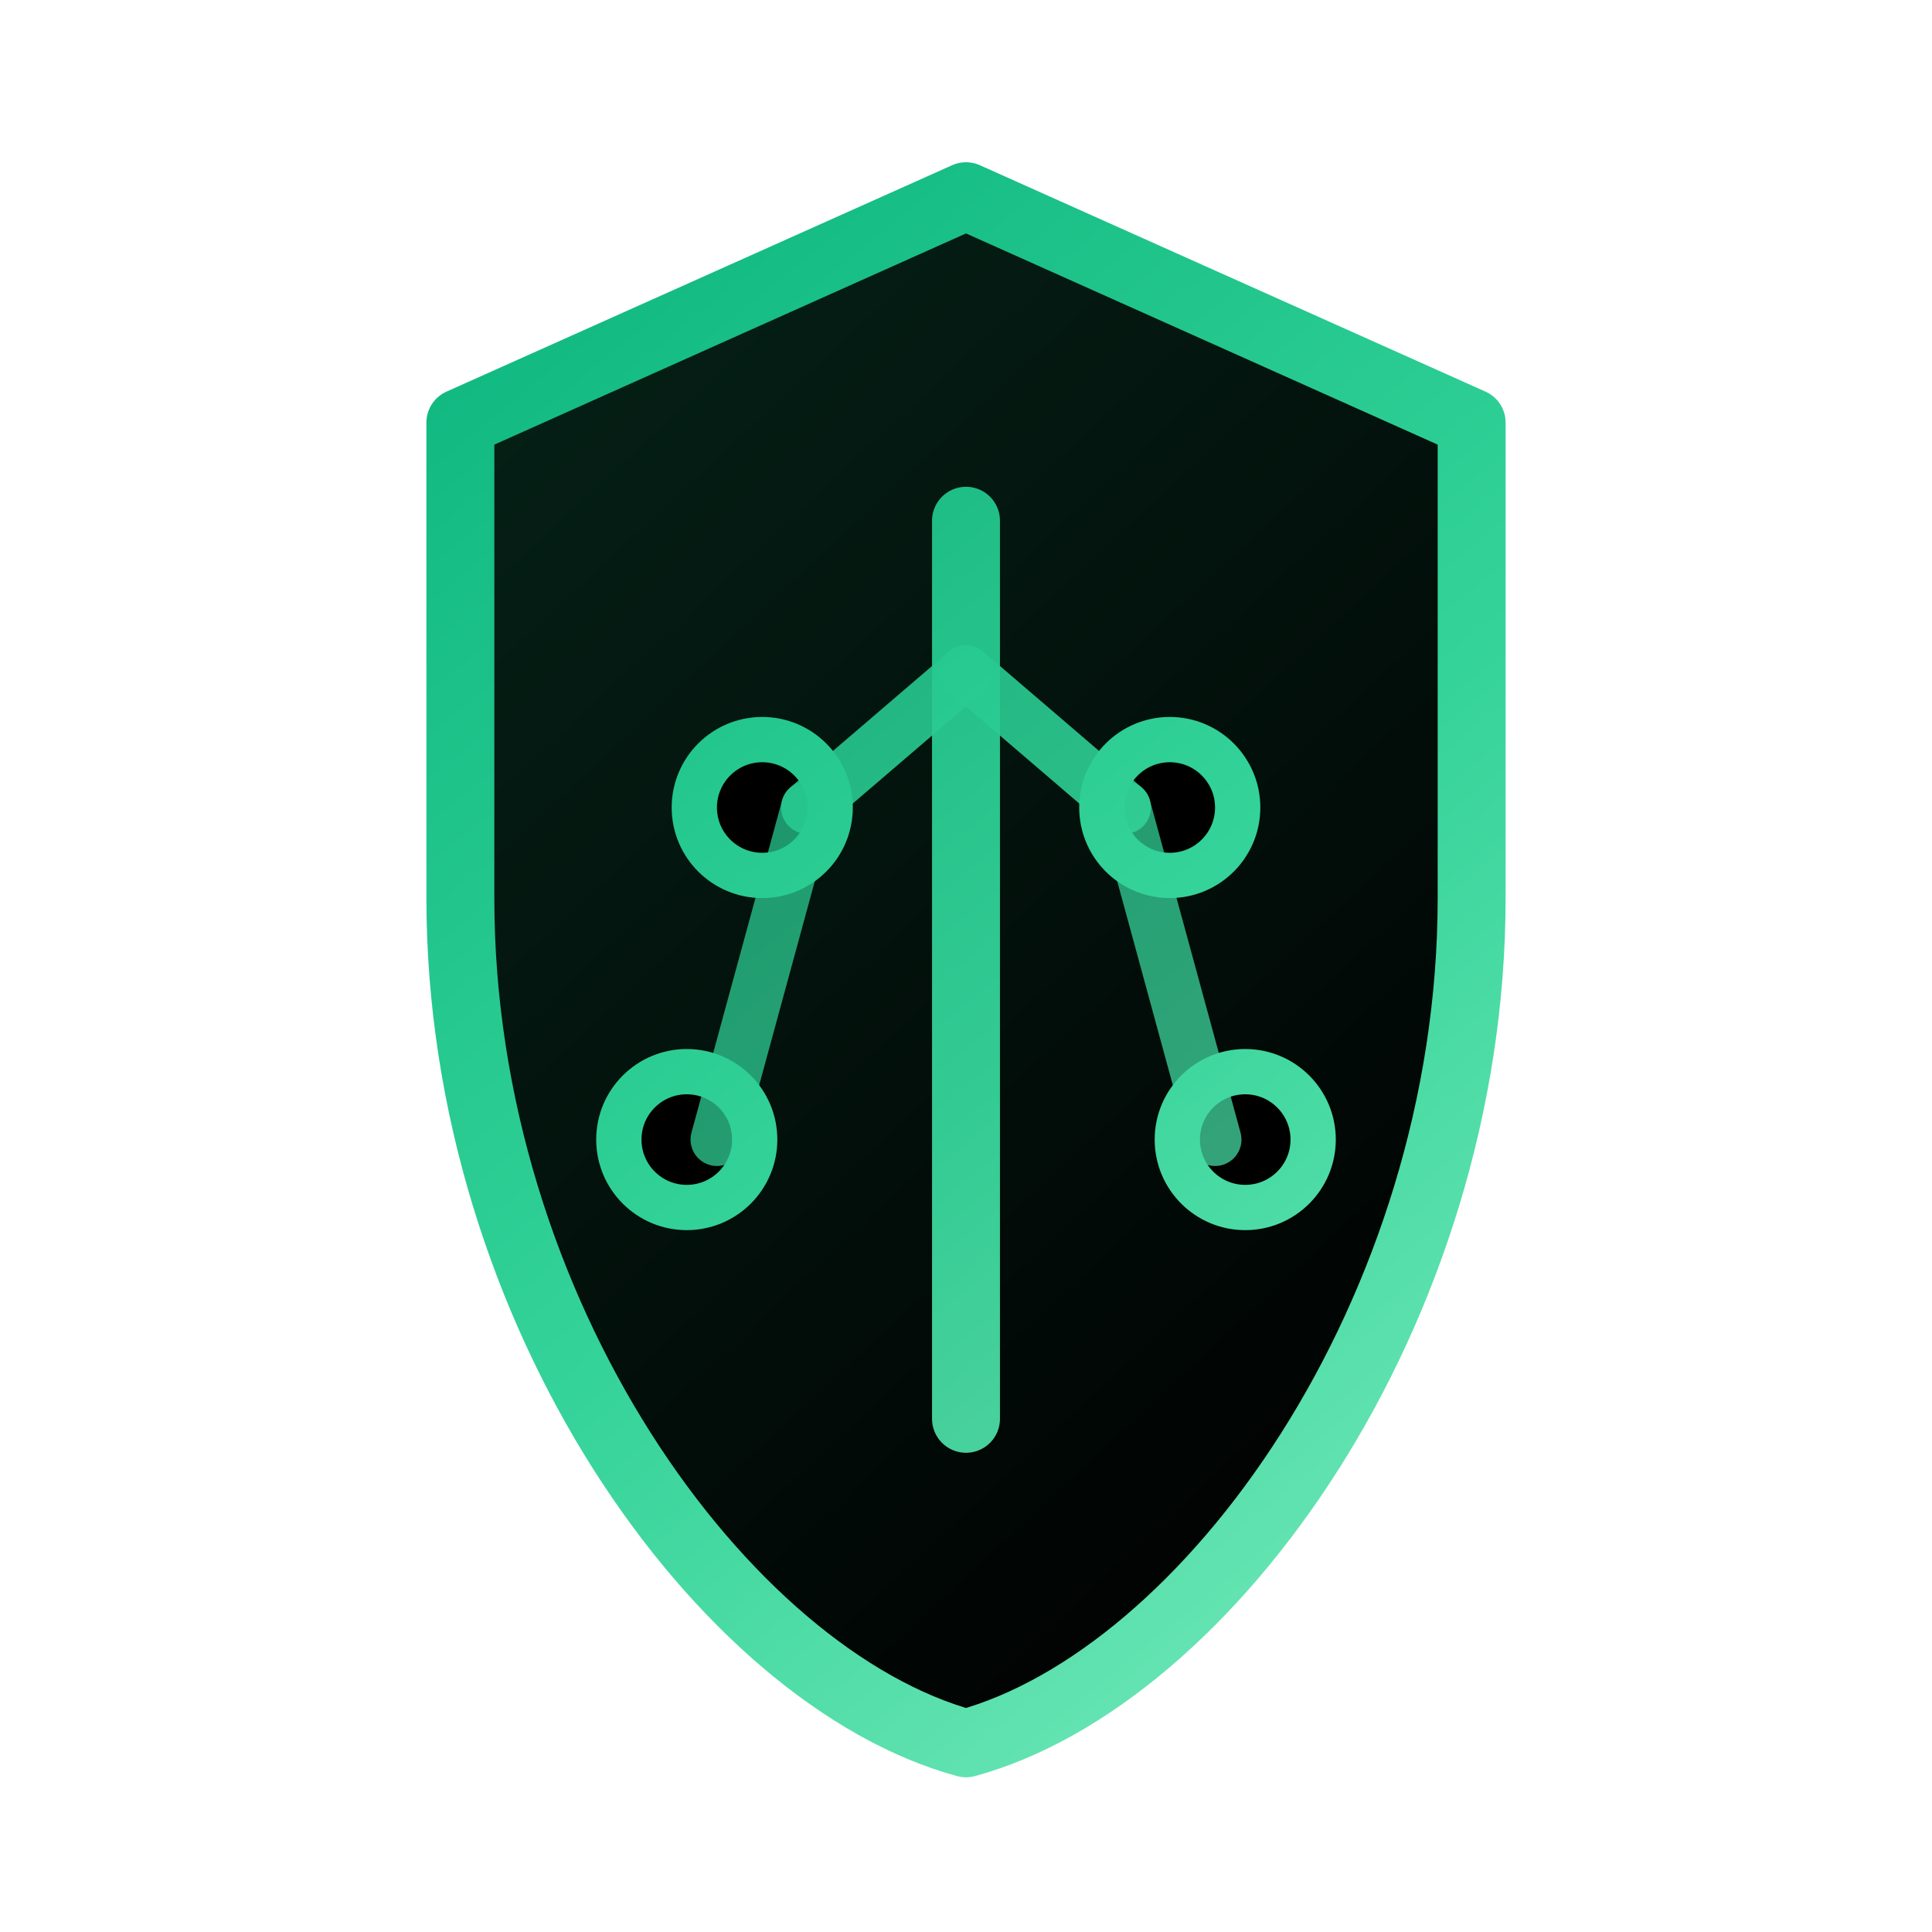
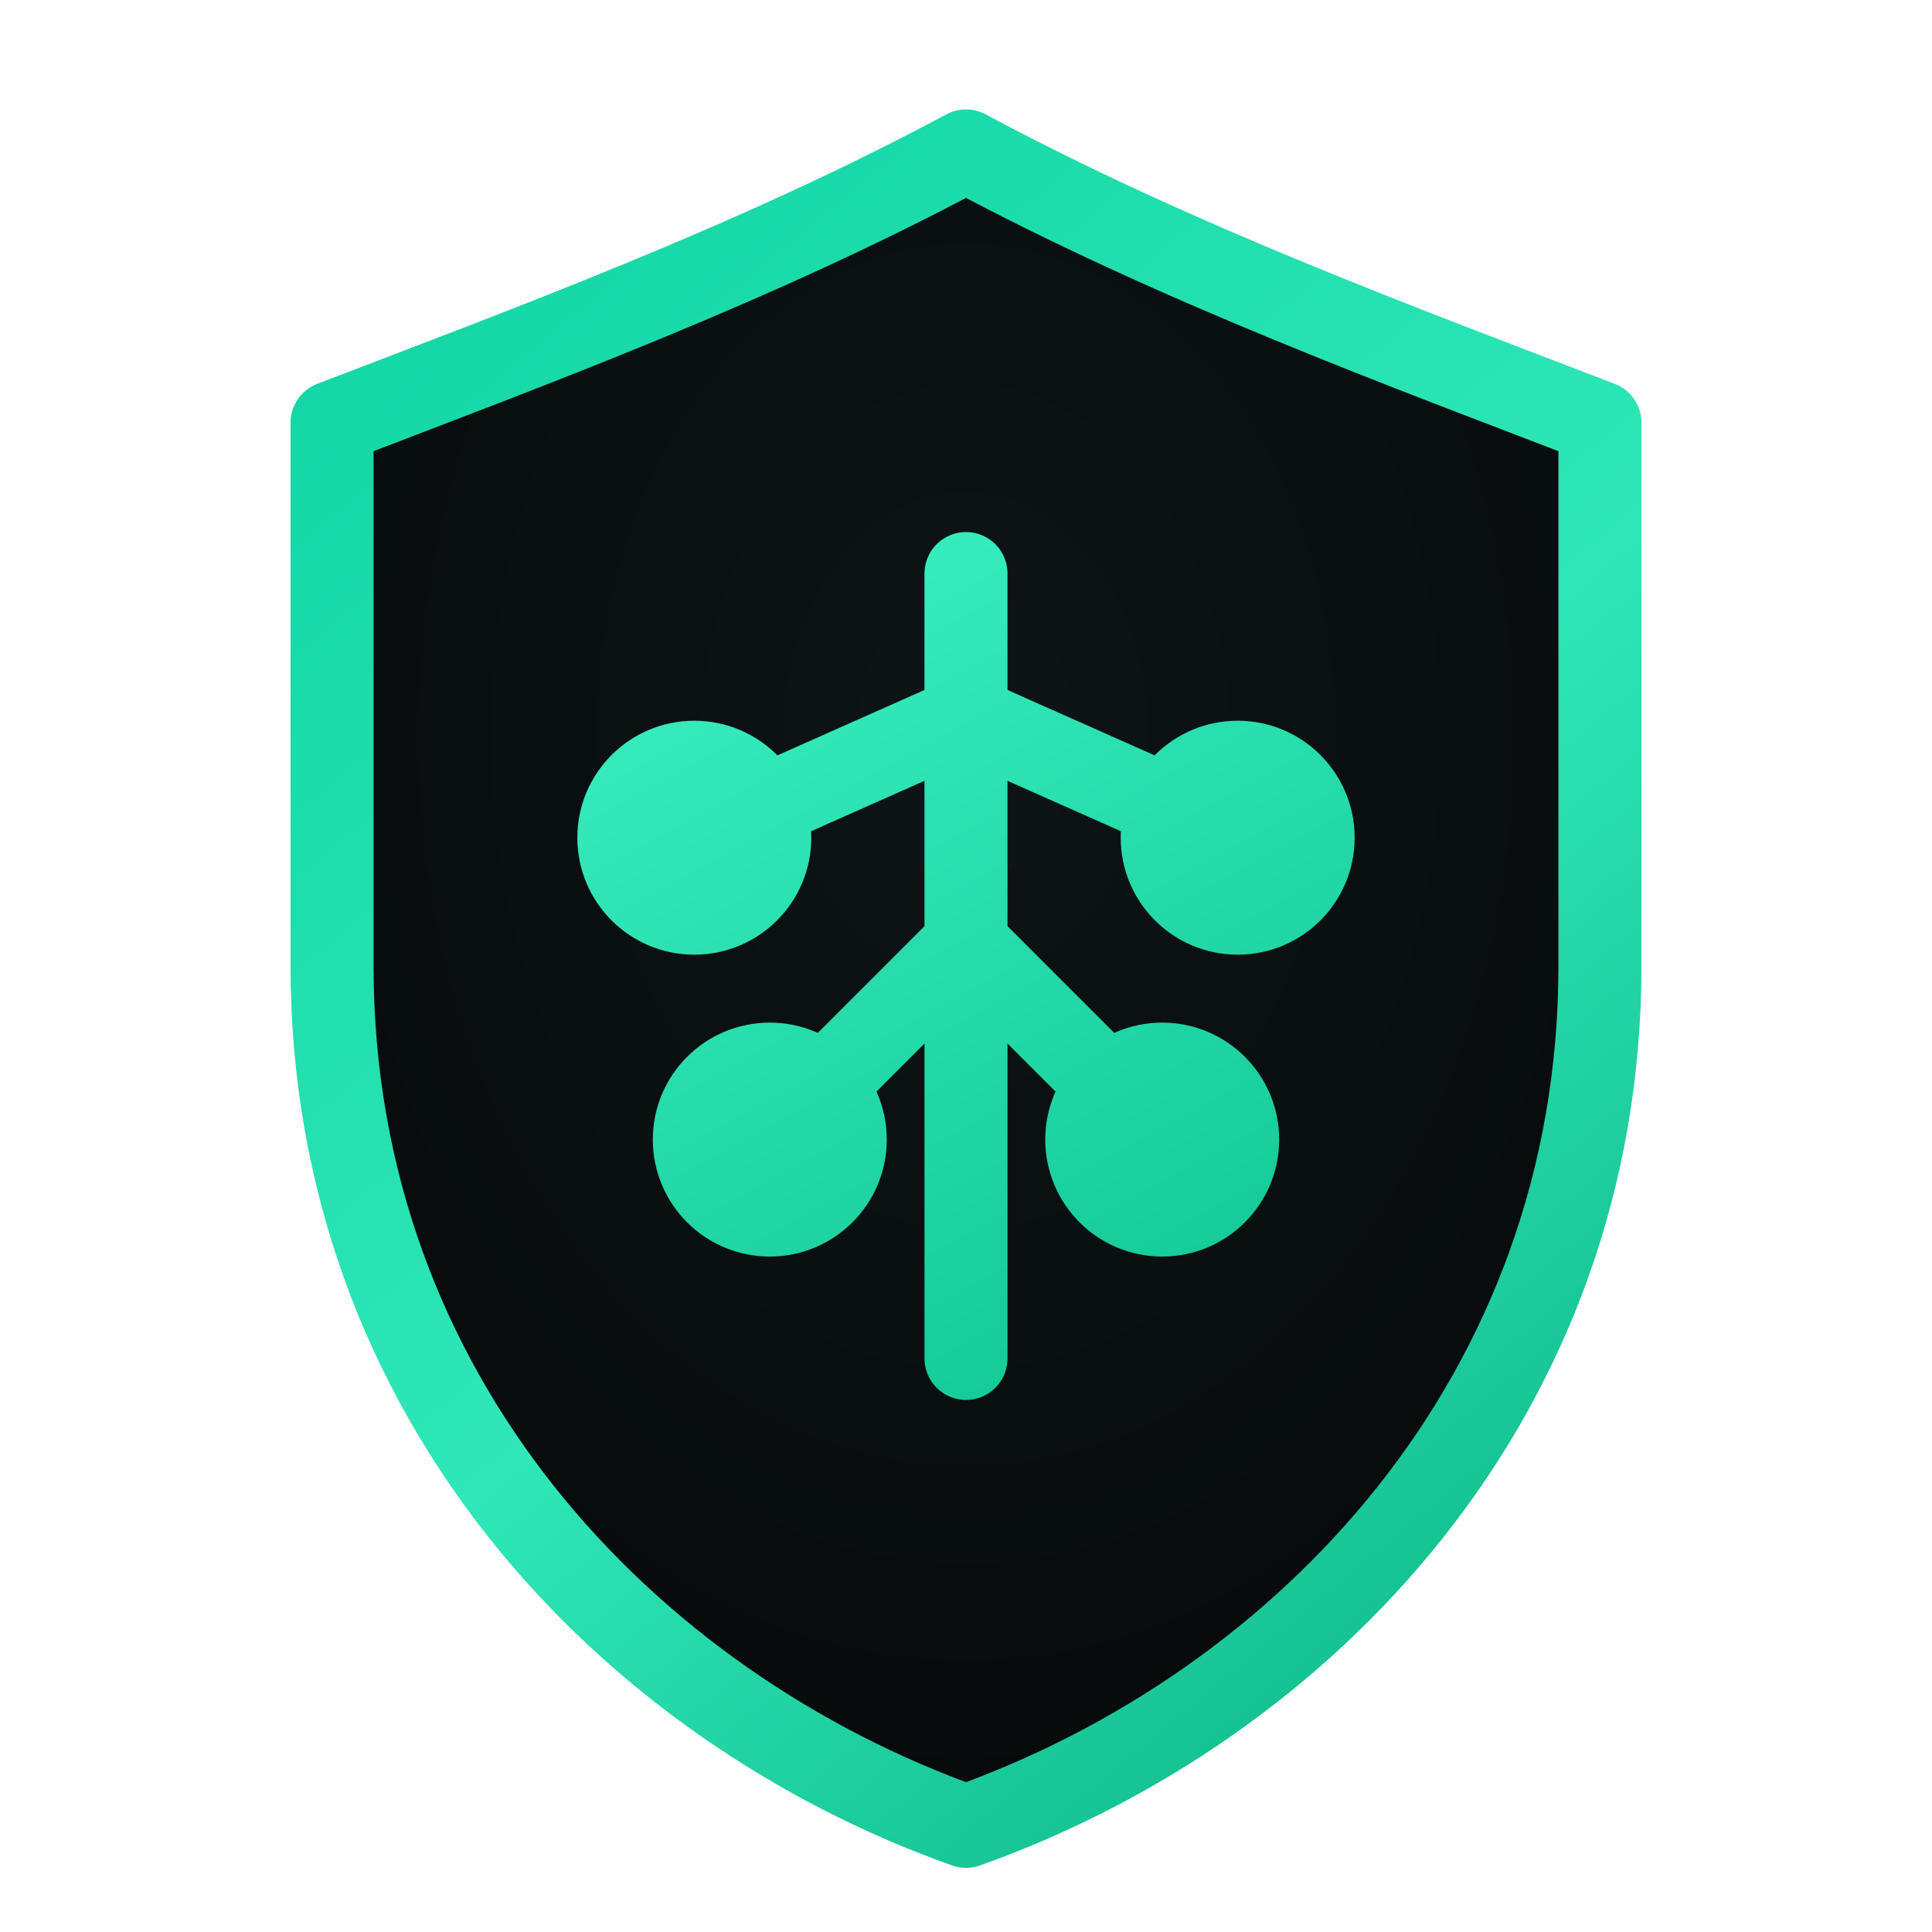
- <svg xmlns="http://www.w3.org/2000/svg" width="512" height="512" viewBox="0 0 512 512" fill="none">
+ <svg xmlns="http://www.w3.org/2000/svg" viewBox="0 0 512 512" role="img" aria-label="Shield network logo">
  <defs>
-     <linearGradient id="sp_g" x1="120" y1="90" x2="392" y2="422" gradientUnits="userSpaceOnUse">
-       <stop stop-color="#10B981" />
-       <stop offset="0.55" stop-color="#34D399" />
-       <stop offset="1" stop-color="#6EE7B7" />
+     <linearGradient id="gBorder" x1="96" y1="64" x2="416" y2="448" gradientUnits="userSpaceOnUse">
+       <stop offset="0" stop-color="#12D6A5" />
+       <stop offset="0.55" stop-color="#2FE7B8" />
+       <stop offset="1" stop-color="#0FB989" />
    </linearGradient>
-     <linearGradient id="sp_bg" x1="120" y1="110" x2="392" y2="402" gradientUnits="userSpaceOnUse">
-       <stop stop-color="#052016" />
-       <stop offset="1" stop-color="#000000" />
+     <radialGradient id="gFill" cx="50%" cy="35%" r="75%">
+       <stop offset="0" stop-color="#0E1516" />
+       <stop offset="1" stop-color="#050809" />
+     </radialGradient>
+     <linearGradient id="gIcon" x1="200" y1="140" x2="320" y2="360" gradientUnits="userSpaceOnUse">
+       <stop offset="0" stop-color="#3AF0C2" />
+       <stop offset="1" stop-color="#12C894" />
    </linearGradient>
  </defs>
-   <path d="M256 52L122 112v126c0 109.8 69.7 206.5 134 224 64.3-17.5 134-114.2 134-224V112L256 52z" fill="url(#sp_bg)" stroke="url(#sp_g)" stroke-width="18" stroke-linejoin="round" />
-   <path d="M256 138v238" stroke="url(#sp_g)" stroke-width="18" stroke-linecap="round" opacity="0.95" />
-   <circle cx="202" cy="214" r="18" fill="#000000" stroke="url(#sp_g)" stroke-width="12" />
-   <circle cx="182" cy="302" r="18" fill="#000000" stroke="url(#sp_g)" stroke-width="12" />
-   <circle cx="310" cy="214" r="18" fill="#000000" stroke="url(#sp_g)" stroke-width="12" />
-   <circle cx="330" cy="302" r="18" fill="#000000" stroke="url(#sp_g)" stroke-width="12" />
-   <path d="M256 178L214 214" stroke="url(#sp_g)" stroke-width="14" stroke-linecap="round" opacity="0.9" />
-   <path d="M256 178L298 214" stroke="url(#sp_g)" stroke-width="14" stroke-linecap="round" opacity="0.9" />
-   <path d="M214 214L190 302" stroke="url(#sp_g)" stroke-width="14" stroke-linecap="round" opacity="0.75" />
-   <path d="M298 214L322 302" stroke="url(#sp_g)" stroke-width="14" stroke-linecap="round" opacity="0.75" />
+   <path d="M256 40        C312 70 372 92 424 112        V256        C424 370 346 452 256 484        C166 452 88 370 88 256        V112        C140 92 200 70 256 40        Z" fill="url(#gFill)" />
+   <path d="M256 40        C312 70 372 92 424 112        V256        C424 370 346 452 256 484        C166 452 88 370 88 256        V112        C140 92 200 70 256 40        Z" fill="none" stroke="url(#gBorder)" stroke-width="22" stroke-linejoin="round" />
+   <g fill="none" stroke="url(#gIcon)" stroke-width="22" stroke-linecap="round" stroke-linejoin="round">
+     <path d="M256 152 L256 360" />
+     <path d="M256 190 L184 222" />
+     <path d="M256 190 L328 222" />
+     <path d="M256 250 L204 302" />
+     <path d="M256 250 L308 302" />
+     <circle cx="184" cy="222" r="20" />
+     <circle cx="328" cy="222" r="20" />
+     <circle cx="204" cy="302" r="20" />
+     <circle cx="308" cy="302" r="20" />
+   </g>
</svg>
